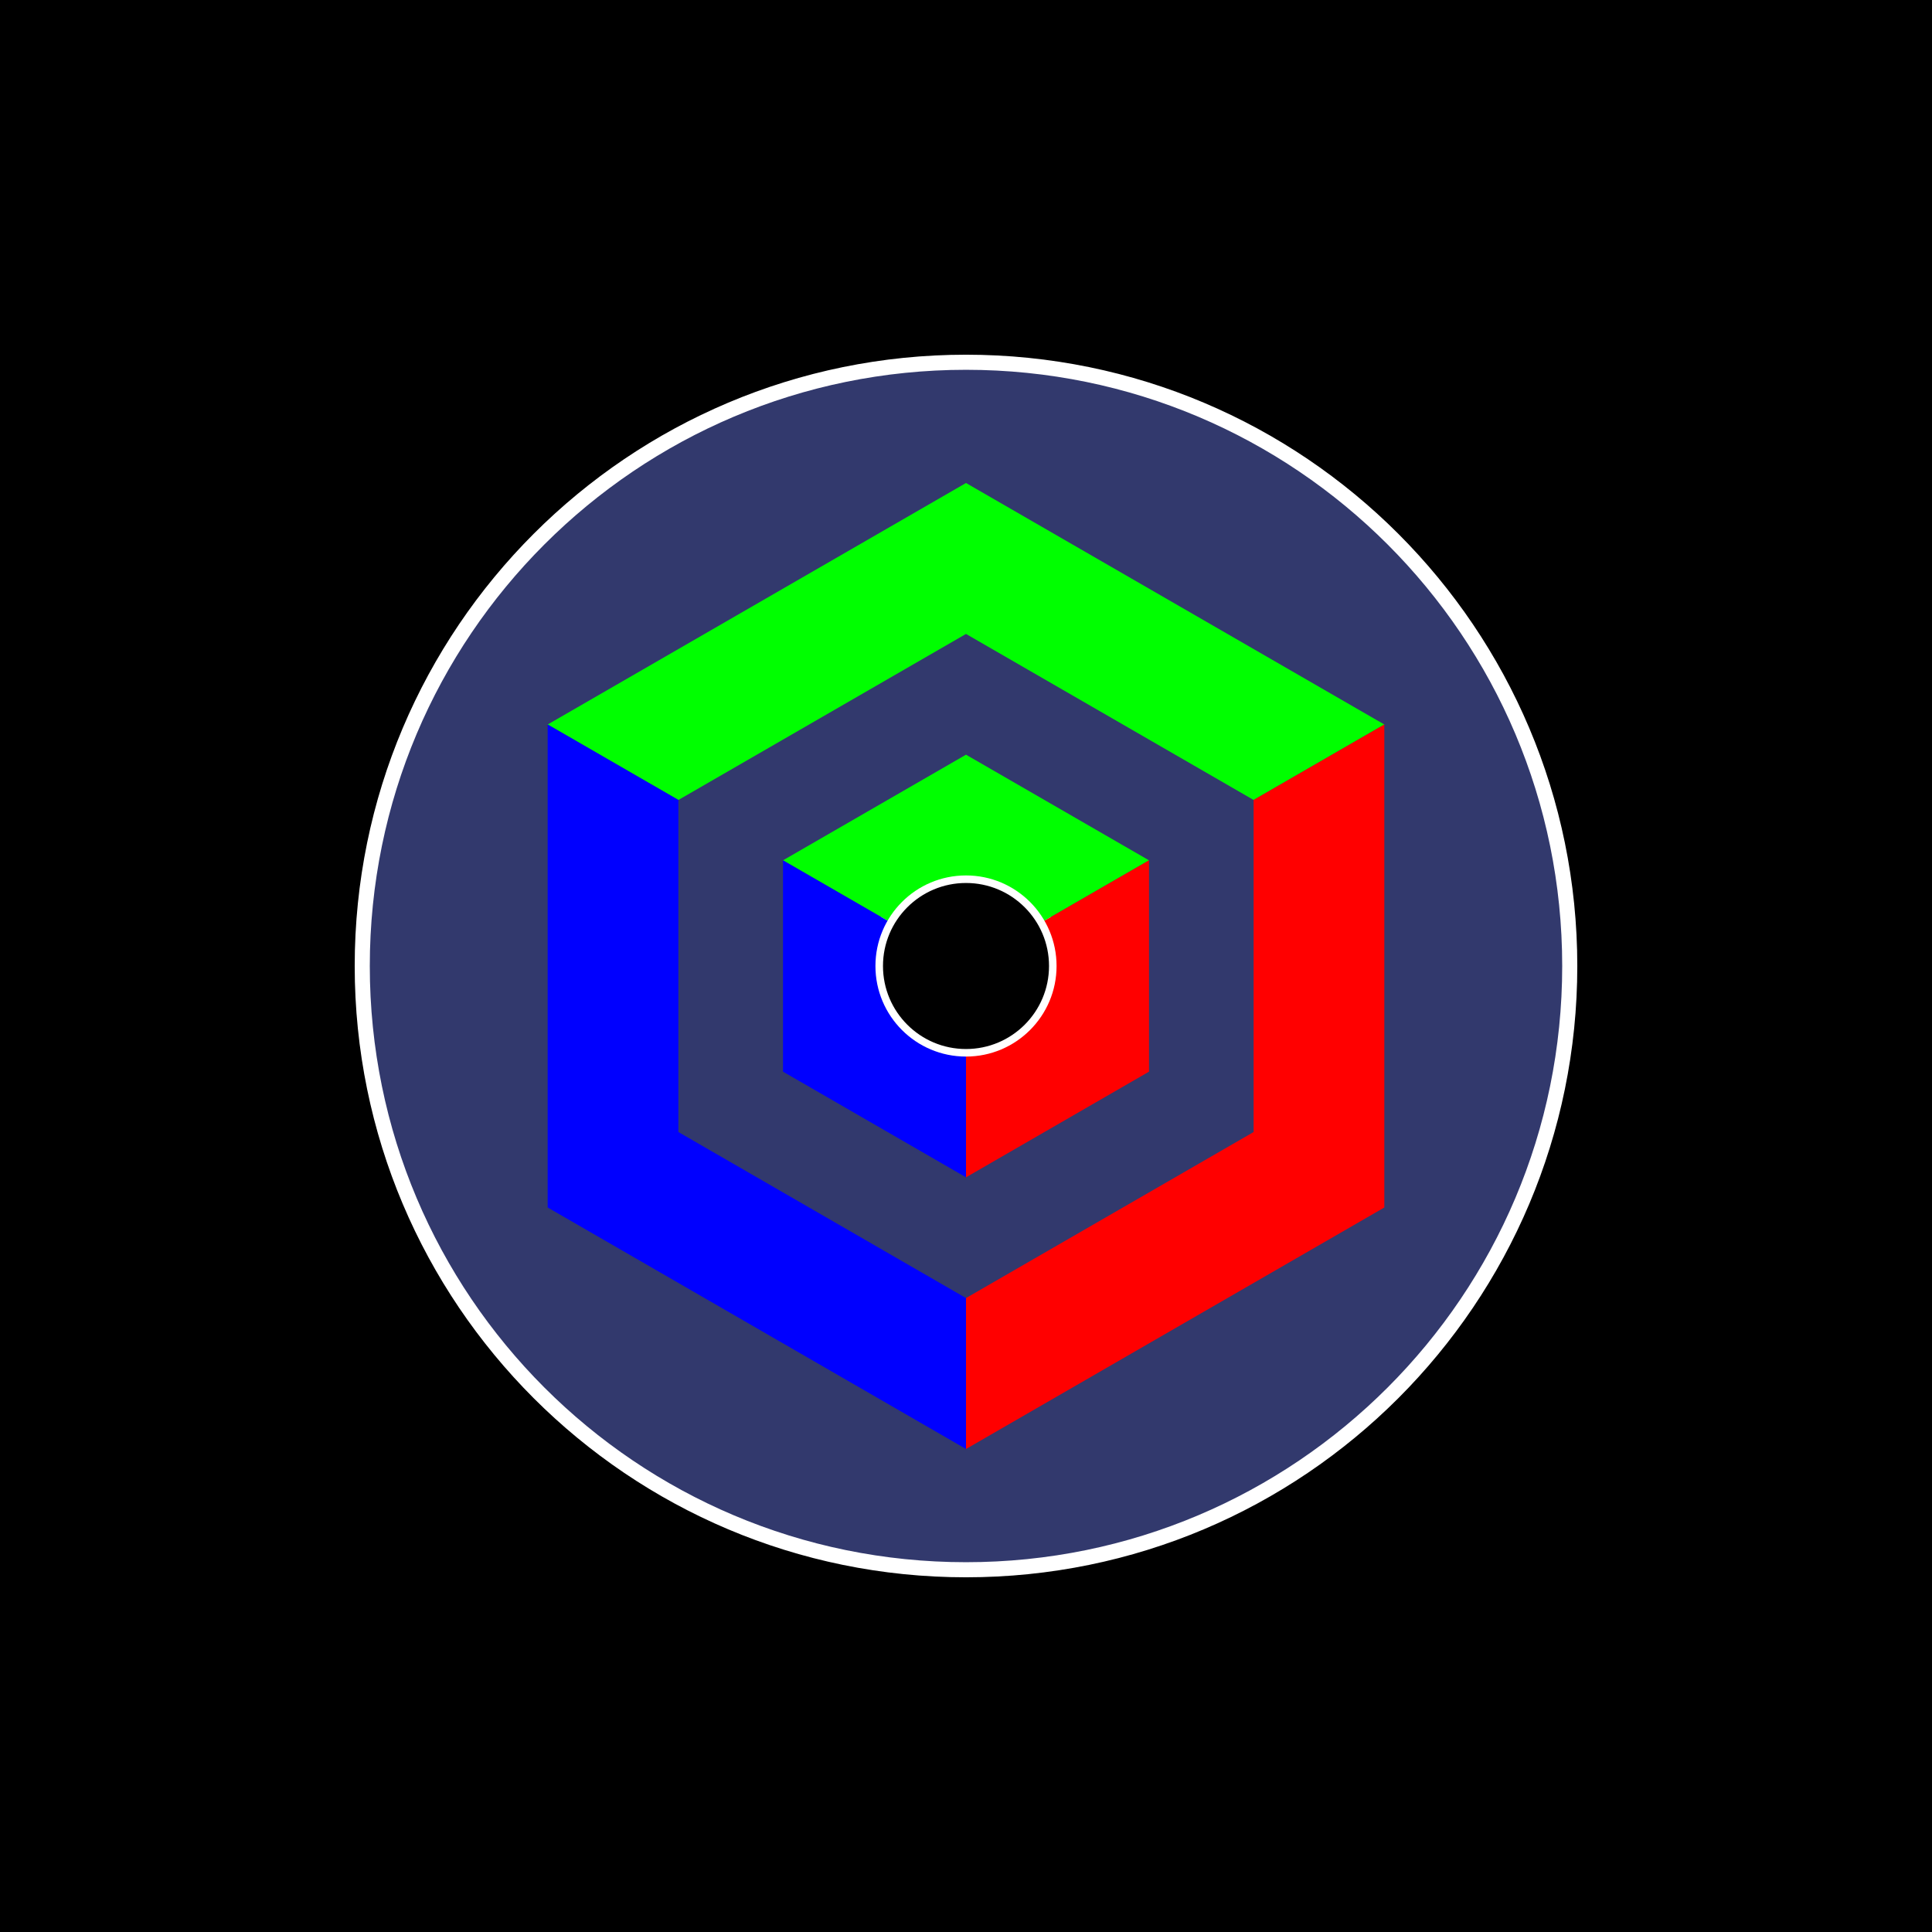
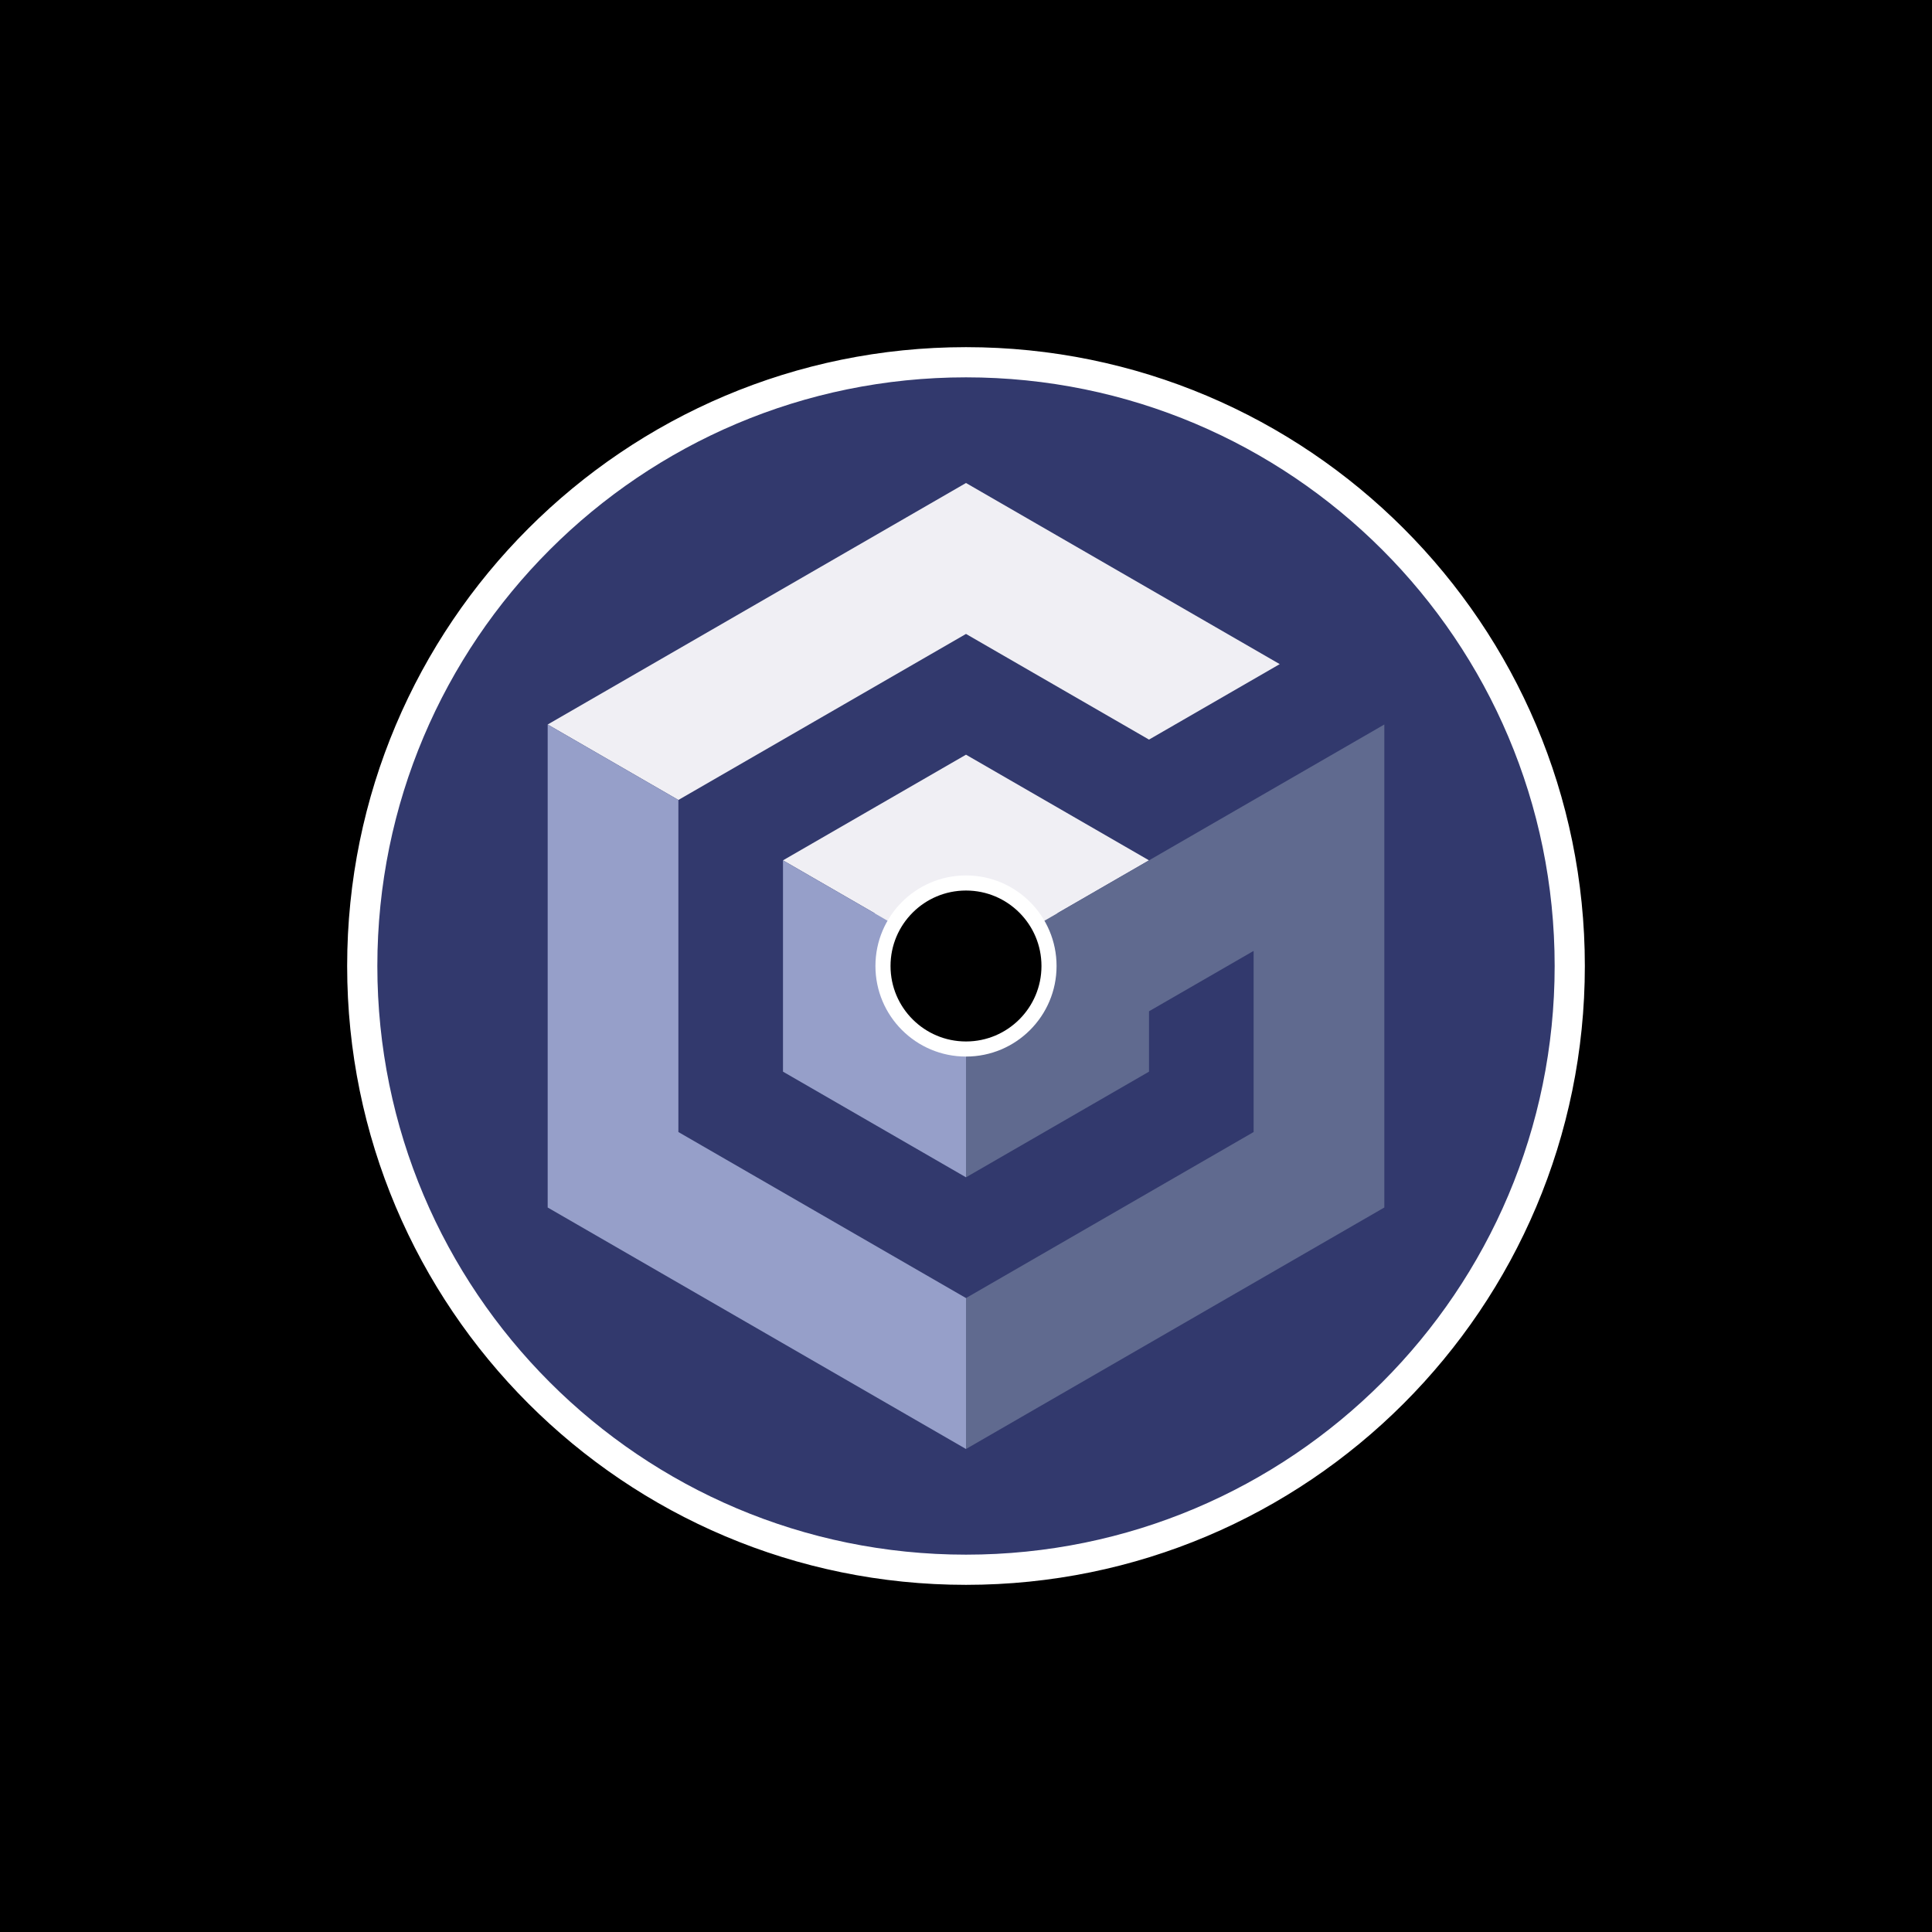
<svg xmlns="http://www.w3.org/2000/svg" xmlns:xlink="http://www.w3.org/1999/xlink" width="128px" height="128px" viewBox="0 0 256 256">
  <rect x="0" y="0" width="100%" height="100%" fill="#000" />
-   <path id="disc" stroke="#fff" stroke-width="2px" fill="#32396d" d="M48,128 a80,80 0 1,0 160,0 a80,80 0 1,0 -160,0     M116,128 a12,12 0 1, 1 24,0 a12,12 0 1, 1 -24,0z" />
+   <path id="disc" stroke="#fff" stroke-width="4px" fill="#32396d" d="M48,128 a80,80 0 1,0 160,0 a80,80 0 1,0 -160,0     M116,128 a12,12 0 1, 1 24,0 a12,12 0 1, 1 -24,0z" />
  <clipPath id="clip">
    <use xlink:href="#disc" />
  </clipPath>
  <g clip-path="url(#clip)">
-     <path fill="#0f0" d="     M128,128 l-24.25,-14 24.25,-14 24.25,14z     m0,-64 l-55.43,32 l17.32,10 38.11,-22 38.11,22 17.32,-10z" />
-     <path fill="#00f" d="     M128,128 l-24.25,-14 v28 l24.25,14z     m-38.11,-22 l-17.32,-10 v64 l55.43,32 v-20 l-38.11,-22z" />
-     <path fill="#f00" d="     M128,128 v28 l24.25,-14 v-28z     m38.11,22 l-38.11,22 v20 l55.43,-32 v-64 l-17.32,10z" />
+     <path fill="#F0EFF4" d="     M128,128 l-24.25,-14 24.25,-14 24.25,14z     m0,-64 l-55.43,32 l17.32,10 38.11,-22 24.25,14 17.32,-10z" />
+     <path fill="#969FC9" d="     M128,128 l-24.25,-14 v28 l24.25,14z     m-38.11,-22 l-17.32,-10 v64 l55.43,32 v-20 l-38.11,-22z" />
+     <path fill="#606A8F" d="     M128,128     m38.11,22 l-38.11,22 v20 l55.43,-32 v-64 l-55.43,32 v28 l24.25,-14 v-8 l13.86,-8z" />
  </g>
</svg>
